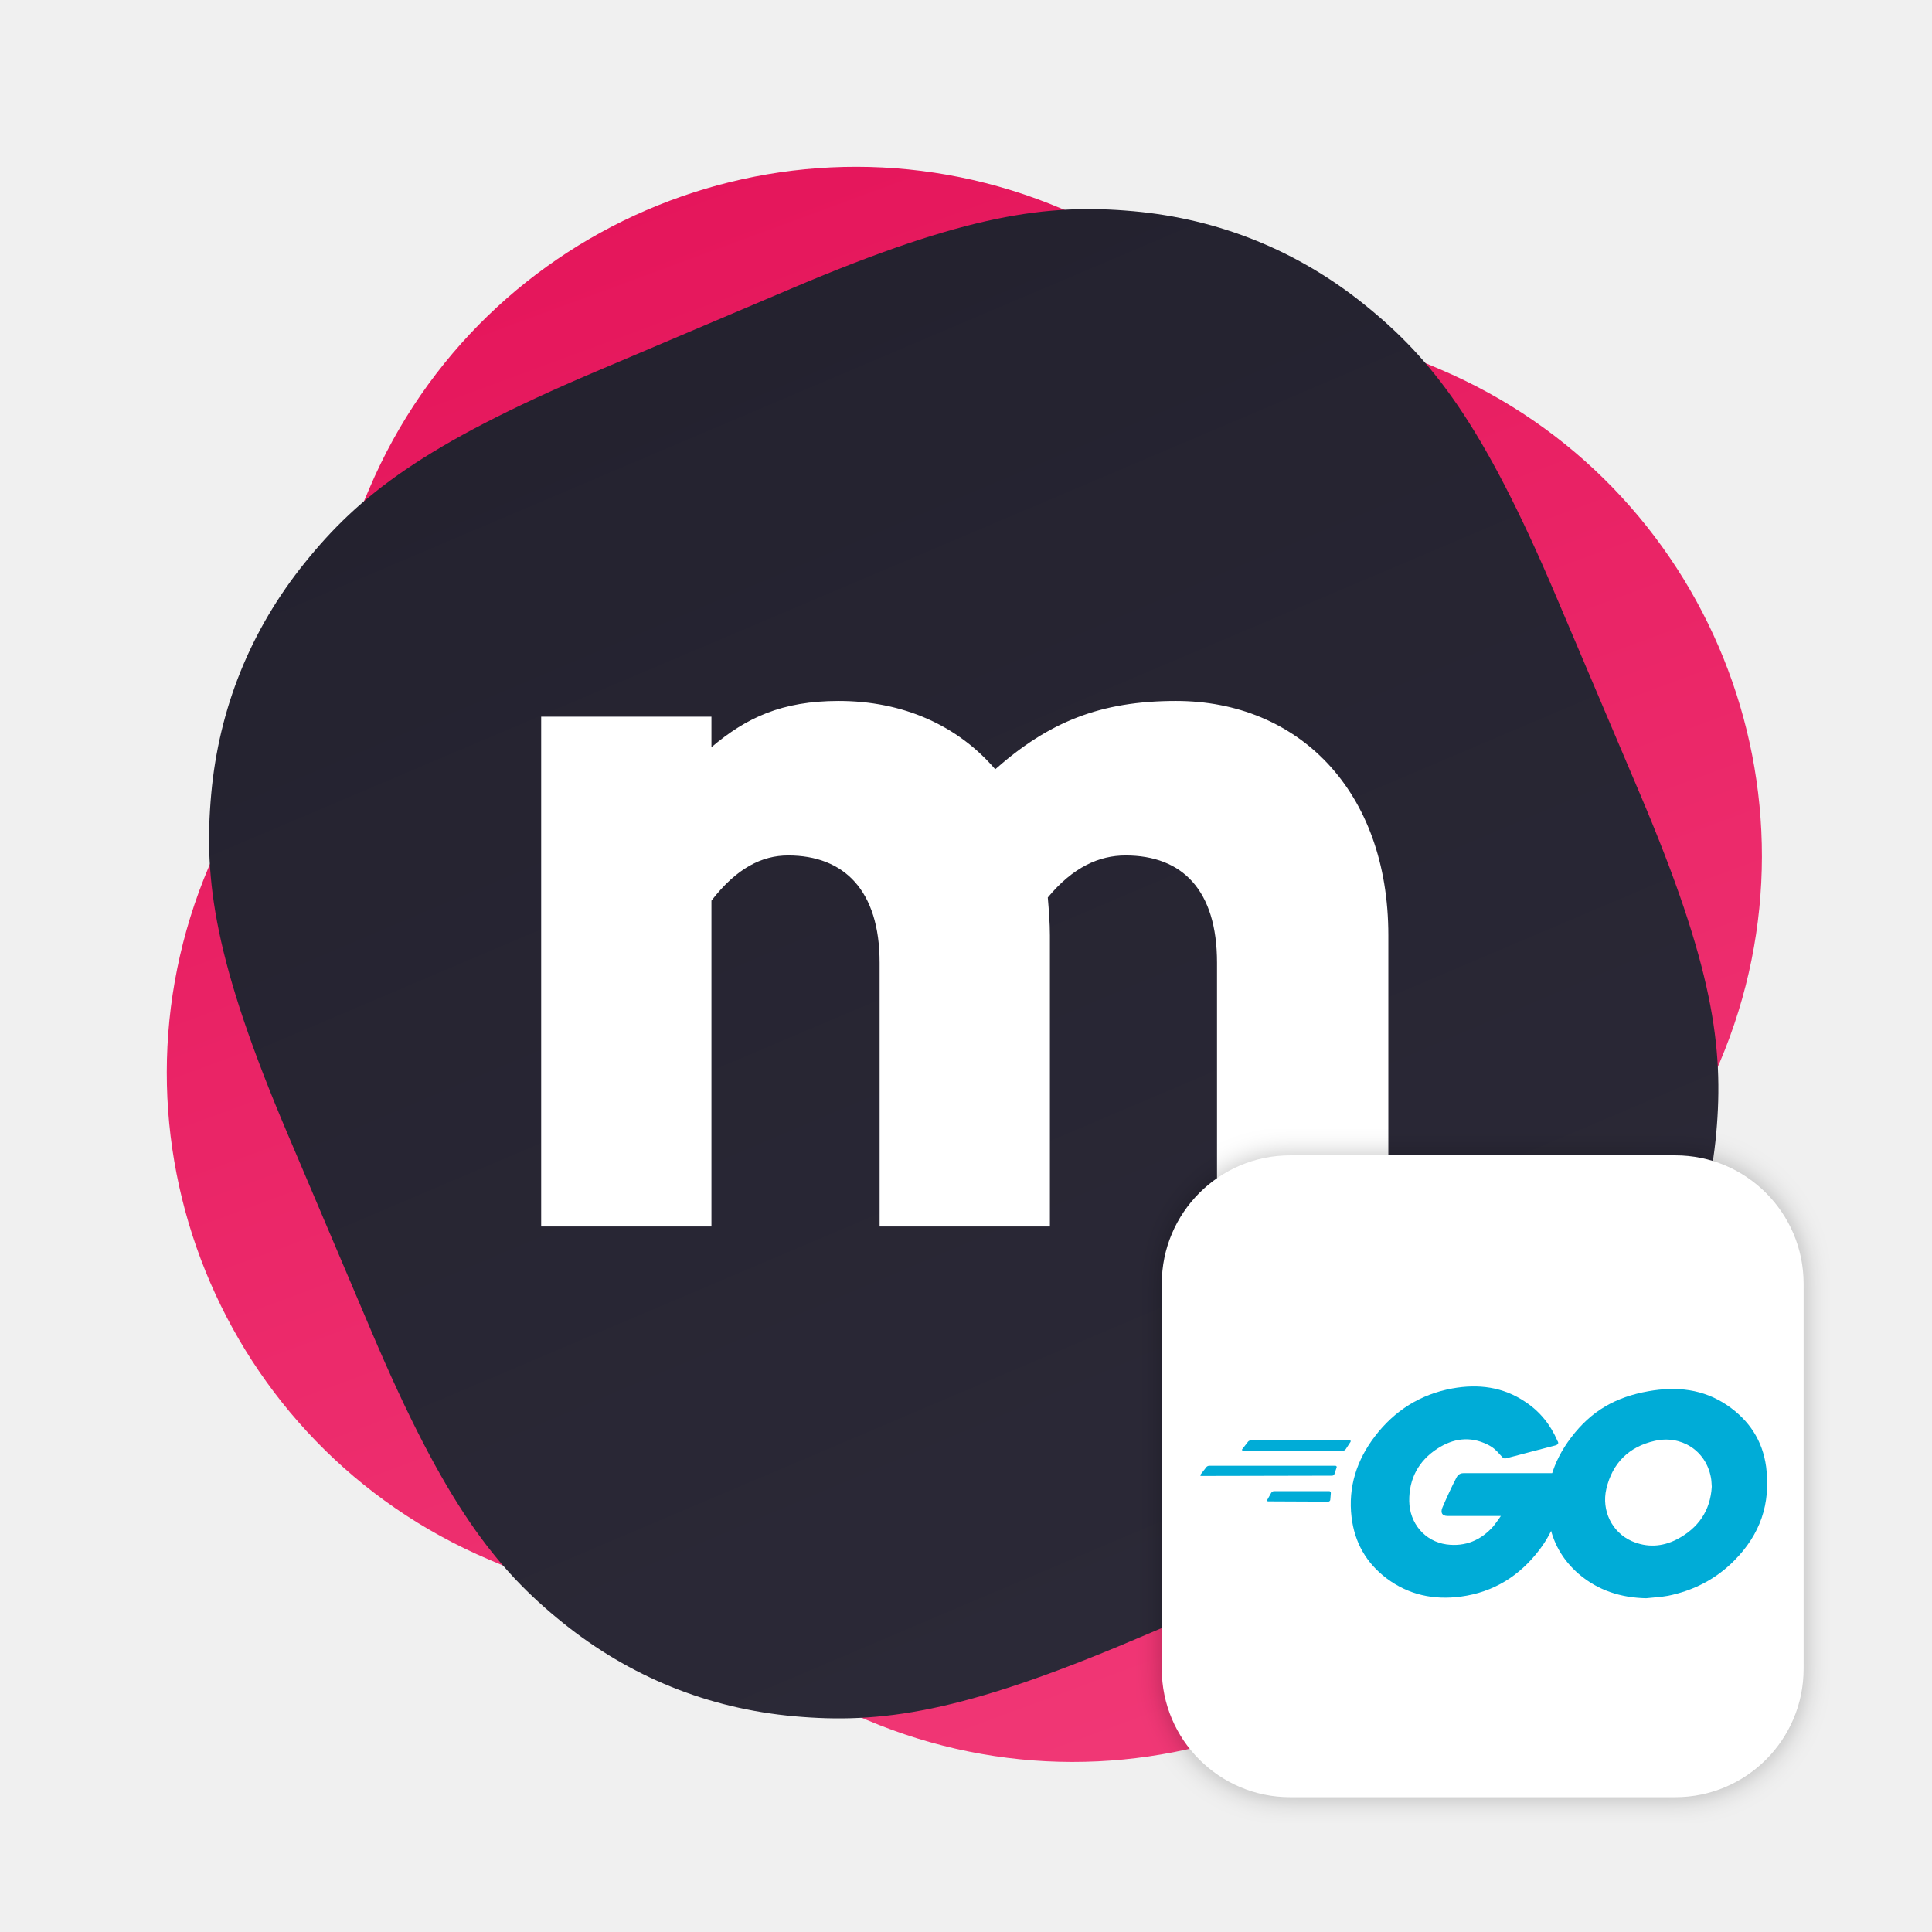
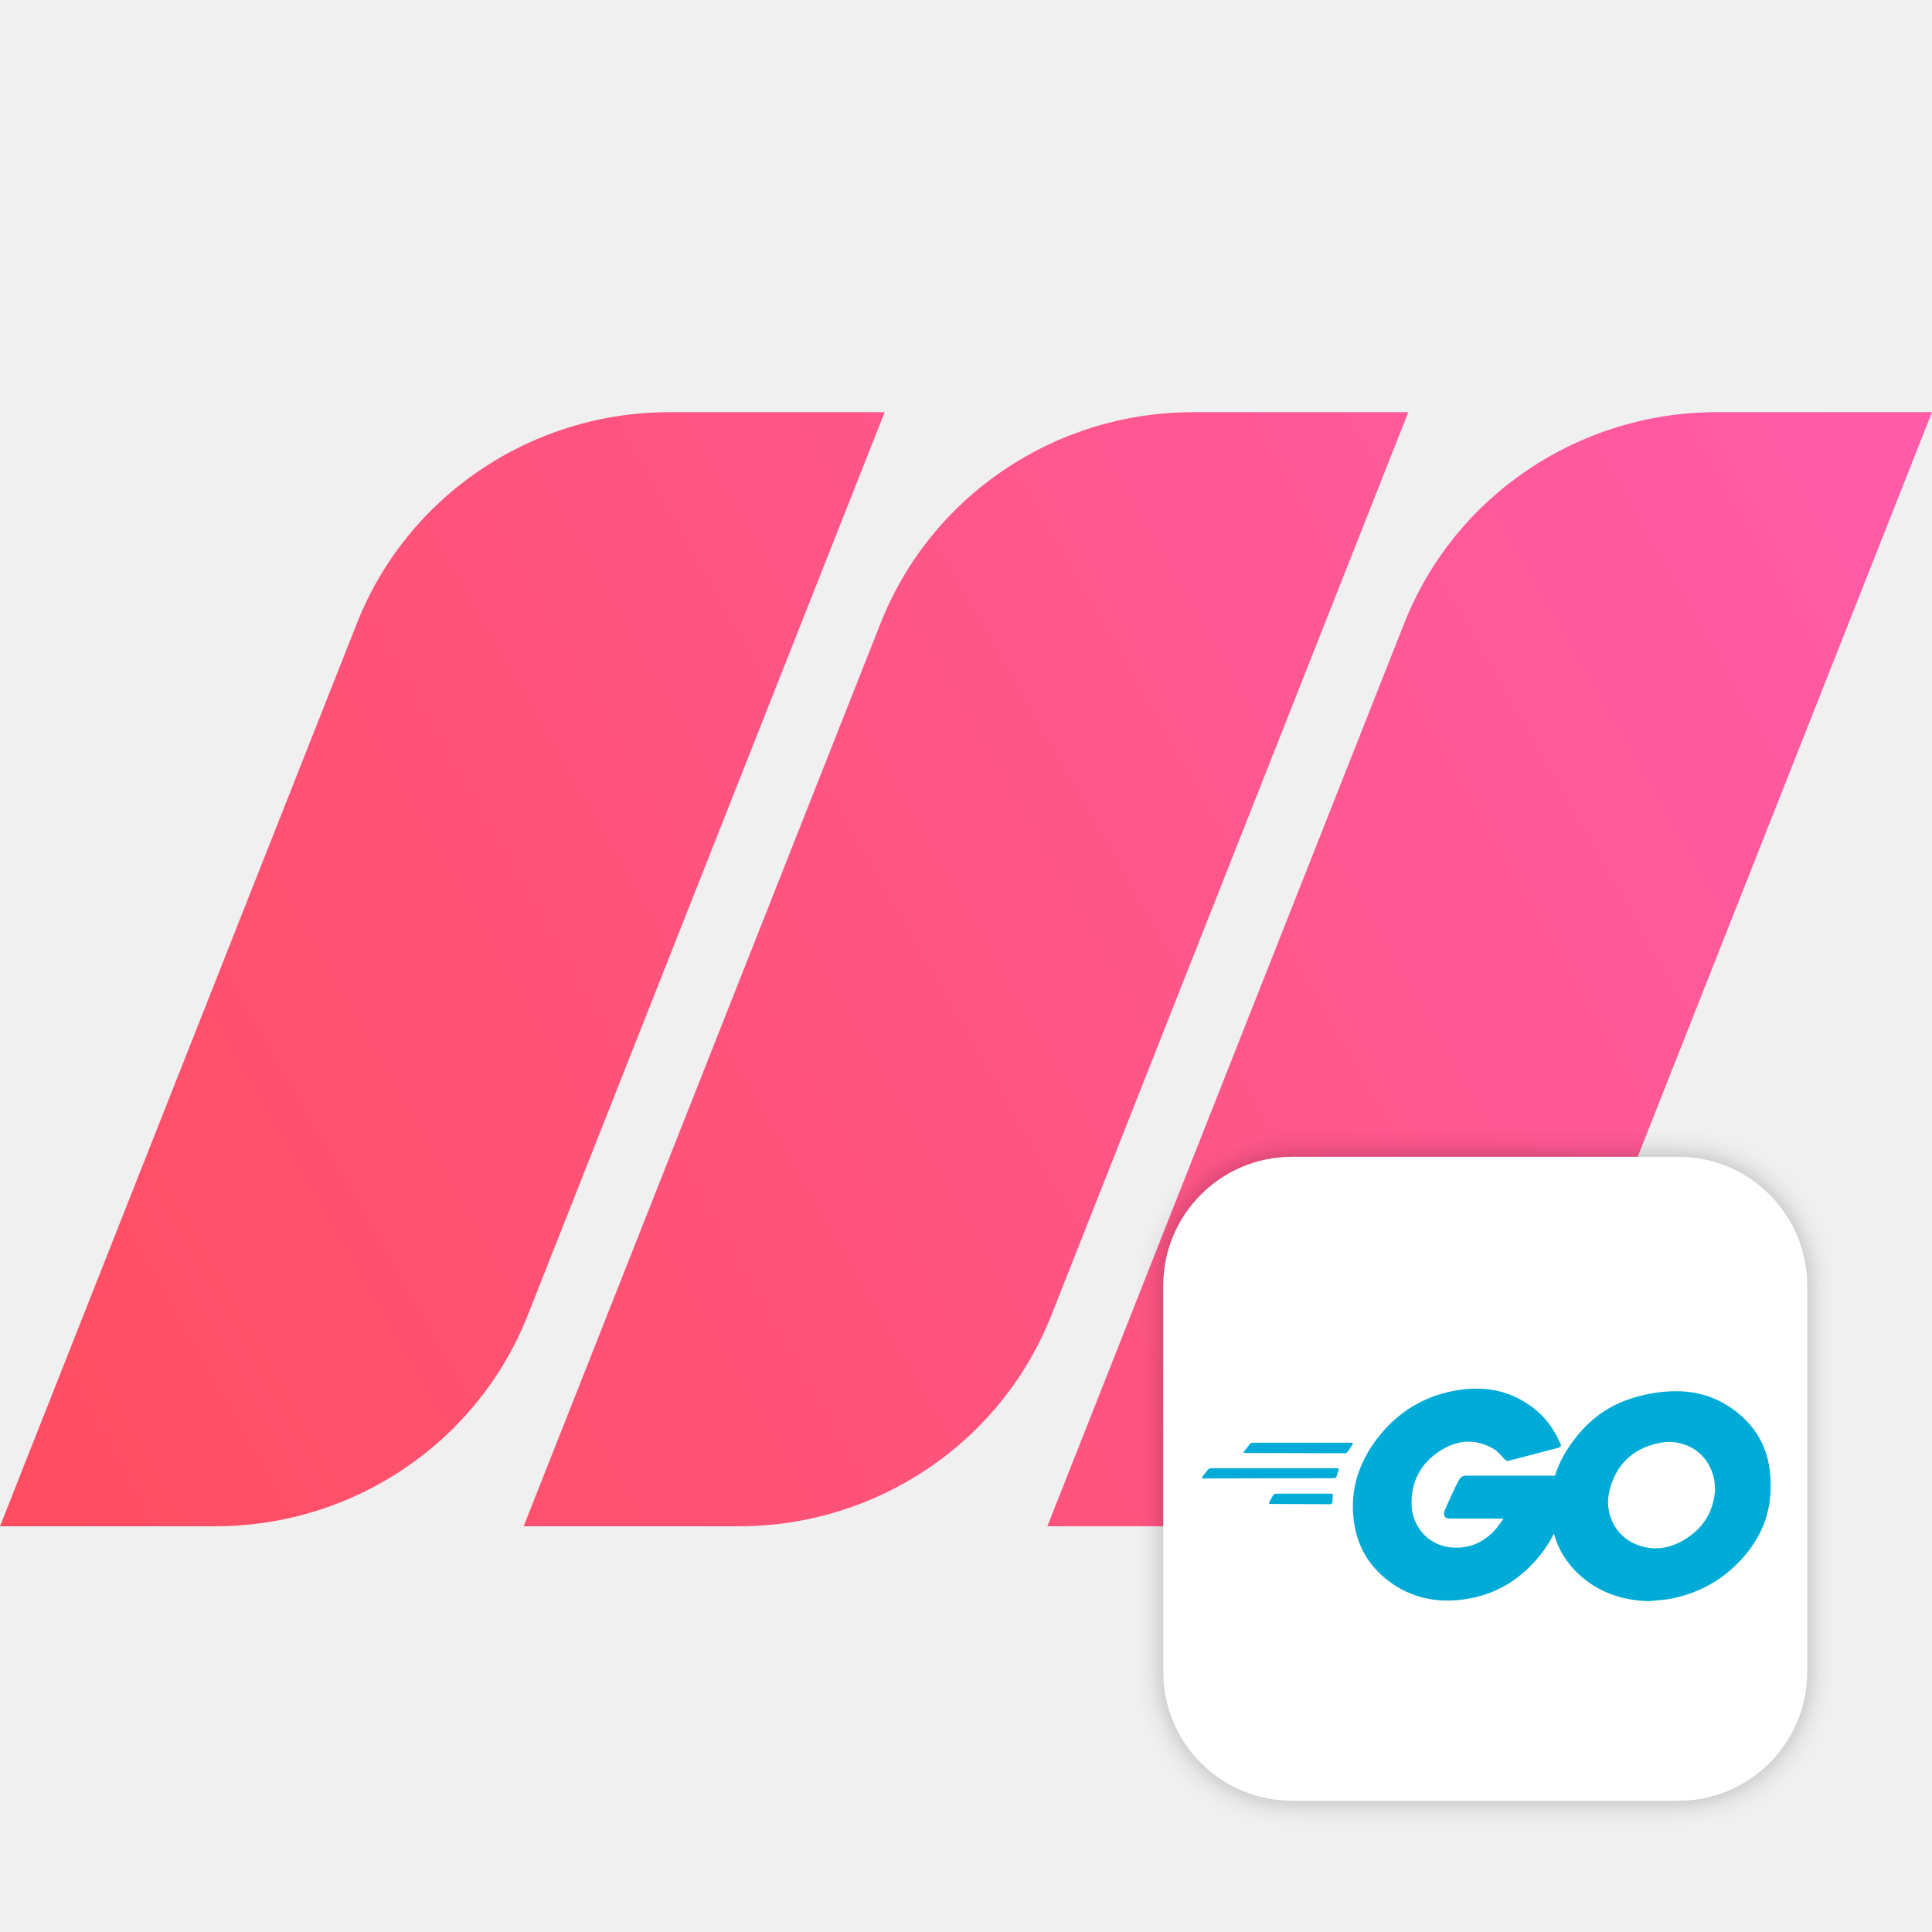
- <svg xmlns="http://www.w3.org/2000/svg" width="301" height="301" viewBox="0 0 301 301" fill="none">
-   <path d="M224.301 57.513L165.506 32.556C123.635 14.782 75.284 34.317 57.511 76.188L32.553 134.984C14.78 176.855 34.316 225.206 76.186 242.979L134.982 267.936C176.853 285.709 225.204 266.174 242.977 224.303L267.934 165.508C285.707 123.637 266.172 75.286 224.301 57.513Z" fill="url(#paint0_linear)" />
-   <path fill-rule="evenodd" clip-rule="evenodd" d="M92.787 57.905L123.636 44.81C150.524 33.397 163.159 31.701 176.546 32.905C189.934 34.108 202.131 39.037 212.598 47.471C223.064 55.904 230.975 65.901 242.388 92.789L255.483 123.638C266.897 150.527 268.592 163.161 267.388 176.548C266.184 189.936 261.256 202.134 252.822 212.6C244.389 223.067 234.392 230.977 207.504 242.39L176.655 255.485C149.766 266.899 137.132 268.594 123.745 267.39C110.357 266.187 98.159 261.259 87.693 252.825C77.226 244.391 69.316 234.395 57.903 207.506L44.808 176.657C33.394 149.769 31.699 137.134 32.903 123.747C34.106 110.359 39.035 98.162 47.468 87.695C55.902 77.228 65.898 69.318 92.787 57.905Z" fill="url(#paint1_linear)" />
-   <path fill-rule="evenodd" clip-rule="evenodd" d="M183.221 109.206C202.217 109.206 216.3 123.125 216.3 145.723V191.083H189.608V149.981C189.608 138.682 184.204 133.278 175.361 133.278C171.267 133.278 167.173 135.079 163.243 139.828C163.407 141.793 163.571 143.758 163.571 145.723V191.083H137.042V149.981C137.042 138.682 131.475 133.278 122.796 133.278C118.702 133.278 114.772 135.243 110.841 140.319V191.083H84.313V111.662H110.841V116.411C116.245 111.826 121.813 109.206 130.656 109.206C140.645 109.206 149.16 112.972 155.055 119.85C163.407 112.481 171.431 109.206 183.221 109.206Z" fill="white" />
-   <g filter="url(#filter0_d)">
-     <rect x="181" y="180" width="100" height="100" rx="20" fill="white" />
+ <svg xmlns="http://www.w3.org/2000/svg" width="300" height="300" viewBox="0 0 300 300" fill="none">
+   <path d="M0 236.999L55.426 96.768C63.237 77.006 82.499 64 103.955 64H137.371L81.945 204.232C74.134 223.993 54.872 236.999 33.416 236.999H0Z" fill="url(#paint0_linear_1_223)" />
+   <path d="M81.312 237L136.738 96.768C144.549 77.007 163.811 64 185.267 64H218.683L163.257 204.232C155.446 223.994 136.184 237 114.728 237H81.312Z" fill="url(#paint1_linear_1_223)" />
+   <path d="M162.629 237L218.055 96.768C225.866 77.007 245.128 64 266.584 64H300L244.574 204.232C236.763 223.994 217.501 237 196.045 237H162.629Z" fill="url(#paint2_linear_1_223)" />
+   <g filter="url(#filter0_d_1_223)">
+     <rect x="180.627" y="179.626" width="100" height="100" rx="20" fill="white" />
  </g>
-   <path d="M193.666 225.992C193.494 225.992 193.451 225.906 193.537 225.777L194.44 224.616C194.526 224.487 194.741 224.401 194.913 224.401H210.266C210.438 224.401 210.481 224.53 210.395 224.659L209.664 225.777C209.578 225.906 209.363 226.035 209.234 226.035L193.666 225.992Z" fill="#00ACD7" />
-   <path d="M187.172 229.949C187 229.949 186.957 229.862 187.043 229.733L187.946 228.572C188.032 228.443 188.247 228.357 188.419 228.357H208.03C208.202 228.357 208.288 228.486 208.245 228.615L207.901 229.647C207.858 229.819 207.686 229.905 207.514 229.905L187.172 229.949Z" fill="#00ACD7" />
-   <path d="M197.579 233.905C197.407 233.905 197.364 233.776 197.45 233.647L198.052 232.572C198.138 232.443 198.31 232.314 198.482 232.314H207.083C207.255 232.314 207.342 232.443 207.342 232.615L207.255 233.647C207.255 233.819 207.083 233.948 206.954 233.948L197.579 233.905Z" fill="#00ACD7" />
-   <path d="M242.219 225.218C239.51 225.906 237.66 226.422 234.994 227.11C234.349 227.282 234.306 227.325 233.747 226.68C233.102 225.949 232.629 225.476 231.726 225.046C229.016 223.713 226.393 224.1 223.942 225.691C221.017 227.583 219.512 230.379 219.555 233.862C219.598 237.302 221.963 240.141 225.361 240.614C228.285 241.001 230.737 239.969 232.672 237.776C233.059 237.302 233.403 236.786 233.833 236.184C232.285 236.184 230.349 236.184 225.533 236.184C224.63 236.184 224.415 235.625 224.716 234.894C225.275 233.561 226.307 231.325 226.909 230.207C227.038 229.949 227.339 229.518 227.984 229.518C230.177 229.518 238.262 229.518 243.638 229.518C243.552 230.68 243.552 231.841 243.38 233.002C242.907 236.098 241.746 238.937 239.854 241.431C236.757 245.517 232.715 248.054 227.597 248.742C223.383 249.301 219.469 248.484 216.029 245.904C212.846 243.495 211.04 240.313 210.567 236.356C210.008 231.669 211.384 227.454 214.222 223.756C217.276 219.756 221.318 217.219 226.264 216.316C230.306 215.585 234.177 216.058 237.66 218.423C239.94 219.928 241.574 221.993 242.649 224.487C242.907 224.874 242.735 225.089 242.219 225.218Z" fill="#00ACD7" />
-   <path d="M256.454 249C252.54 248.914 248.971 247.796 245.961 245.215C243.423 243.022 241.832 240.227 241.316 236.915C240.542 232.056 241.875 227.755 244.799 223.928C247.939 219.799 251.723 217.649 256.841 216.746C261.228 215.972 265.356 216.402 269.098 218.939C272.495 221.261 274.602 224.401 275.161 228.529C275.892 234.335 274.215 239.066 270.216 243.108C267.377 245.99 263.894 247.796 259.894 248.613C258.733 248.828 257.572 248.871 256.454 249ZM266.689 231.626C266.646 231.067 266.646 230.637 266.56 230.207C265.786 225.949 261.873 223.541 257.787 224.487C253.788 225.39 251.207 227.927 250.261 231.97C249.487 235.324 251.121 238.722 254.218 240.098C256.583 241.13 258.948 241.001 261.228 239.84C264.625 238.077 266.474 235.324 266.689 231.626Z" fill="#00ACD7" />
+   <path d="M193.293 225.618C193.121 225.618 193.078 225.532 193.164 225.403L194.067 224.242C194.154 224.113 194.369 224.026 194.541 224.026H209.894C210.066 224.026 210.109 224.156 210.023 224.285L209.291 225.403C209.205 225.532 208.99 225.661 208.861 225.661L193.293 225.618Z" fill="#00ACD7" />
+   <path d="M186.799 229.574C186.627 229.574 186.584 229.488 186.67 229.359L187.574 228.198C187.66 228.069 187.875 227.983 188.047 227.983H207.657C207.829 227.983 207.915 228.112 207.872 228.241L207.528 229.273C207.485 229.445 207.313 229.531 207.141 229.531L186.799 229.574Z" fill="#00ACD7" />
+   <path d="M197.207 233.531C197.035 233.531 196.992 233.402 197.078 233.273L197.68 232.197C197.766 232.068 197.938 231.939 198.11 231.939H206.711C206.883 231.939 206.969 232.068 206.969 232.24L206.883 233.273C206.883 233.445 206.711 233.574 206.582 233.574L197.207 233.531Z" fill="#00ACD7" />
+   <path d="M241.847 224.844C239.137 225.532 237.288 226.048 234.622 226.736C233.977 226.908 233.934 226.951 233.374 226.306C232.729 225.575 232.256 225.102 231.353 224.672C228.644 223.338 226.02 223.725 223.569 225.317C220.645 227.209 219.14 230.004 219.183 233.488C219.226 236.928 221.591 239.766 224.988 240.24C227.913 240.627 230.364 239.594 232.299 237.401C232.686 236.928 233.03 236.412 233.46 235.81C231.912 235.81 229.977 235.81 225.16 235.81C224.257 235.81 224.042 235.251 224.343 234.52C224.902 233.187 225.934 230.95 226.537 229.832C226.666 229.574 226.967 229.144 227.612 229.144C229.805 229.144 237.89 229.144 243.266 229.144C243.18 230.305 243.18 231.466 243.008 232.628C242.535 235.724 241.373 238.562 239.481 241.057C236.385 245.142 232.342 247.679 227.225 248.368C223.01 248.927 219.097 248.11 215.656 245.529C212.474 243.121 210.668 239.938 210.194 235.982C209.635 231.294 211.012 227.08 213.85 223.381C216.903 219.382 220.946 216.845 225.891 215.941C229.934 215.21 233.804 215.683 237.288 218.049C239.567 219.554 241.201 221.618 242.277 224.112C242.535 224.5 242.363 224.715 241.847 224.844Z" fill="#00ACD7" />
+   <path d="M256.081 248.626C252.168 248.54 248.598 247.421 245.588 244.841C243.051 242.648 241.459 239.852 240.943 236.541C240.169 231.681 241.502 227.381 244.427 223.553C247.566 219.425 251.351 217.275 256.468 216.371C260.855 215.597 264.983 216.027 268.725 218.565C272.122 220.887 274.23 224.026 274.789 228.155C275.52 233.961 273.843 238.691 269.843 242.734C267.005 245.615 263.521 247.421 259.522 248.239C258.361 248.454 257.199 248.497 256.081 248.626ZM266.317 231.251C266.274 230.692 266.274 230.262 266.188 229.832C265.414 225.575 261.5 223.166 257.415 224.112C253.415 225.016 250.835 227.553 249.889 231.595C249.114 234.95 250.749 238.347 253.845 239.723C256.21 240.756 258.576 240.627 260.855 239.465C264.252 237.702 266.102 234.95 266.317 231.251Z" fill="#00ACD7" />
  <defs>
-     <filter id="filter0_d" x="177" y="176" width="108" height="108" filterUnits="userSpaceOnUse" color-interpolation-filters="sRGB">
+     <filter id="filter0_d_1_223" x="176.627" y="175.626" width="108" height="108" filterUnits="userSpaceOnUse" color-interpolation-filters="sRGB">
      <feFlood flood-opacity="0" result="BackgroundImageFix" />
-       <feColorMatrix in="SourceAlpha" type="matrix" values="0 0 0 0 0 0 0 0 0 0 0 0 0 0 0 0 0 0 127 0" />
+       <feColorMatrix in="SourceAlpha" type="matrix" values="0 0 0 0 0 0 0 0 0 0 0 0 0 0 0 0 0 0 127 0" result="hardAlpha" />
      <feOffset />
      <feGaussianBlur stdDeviation="2" />
      <feColorMatrix type="matrix" values="0 0 0 0 0 0 0 0 0 0 0 0 0 0 0 0 0 0 0.25 0" />
-       <feBlend mode="normal" in2="BackgroundImageFix" result="effect1_dropShadow" />
-       <feBlend mode="normal" in="SourceGraphic" in2="effect1_dropShadow" result="shape" />
+       <feBlend mode="normal" in2="BackgroundImageFix" result="effect1_dropShadow_1_223" />
+       <feBlend mode="normal" in="SourceGraphic" in2="effect1_dropShadow_1_223" result="shape" />
    </filter>
-     <linearGradient id="paint0_linear" x1="102.118" y1="5.649" x2="210.796" y2="300.117" gradientUnits="userSpaceOnUse">
-       <stop stop-color="#E41359" />
-       <stop offset="1" stop-color="#F23C79" />
+     <linearGradient id="paint0_linear_1_223" x1="300.001" y1="50.786" x2="1.635" y2="221.244" gradientUnits="userSpaceOnUse">
+       <stop stop-color="#FF5CAA" />
+       <stop offset="1" stop-color="#FF4E62" />
    </linearGradient>
-     <linearGradient id="paint1_linear" x1="108.211" y1="51.357" x2="192.079" y2="248.938" gradientUnits="userSpaceOnUse">
-       <stop stop-color="#24222F" />
-       <stop offset="1" stop-color="#2B2937" />
+     <linearGradient id="paint1_linear_1_223" x1="300.001" y1="50.786" x2="1.635" y2="221.244" gradientUnits="userSpaceOnUse">
+       <stop stop-color="#FF5CAA" />
+       <stop offset="1" stop-color="#FF4E62" />
+     </linearGradient>
+     <linearGradient id="paint2_linear_1_223" x1="300.001" y1="50.786" x2="1.635" y2="221.244" gradientUnits="userSpaceOnUse">
+       <stop stop-color="#FF5CAA" />
+       <stop offset="1" stop-color="#FF4E62" />
    </linearGradient>
  </defs>
</svg>
